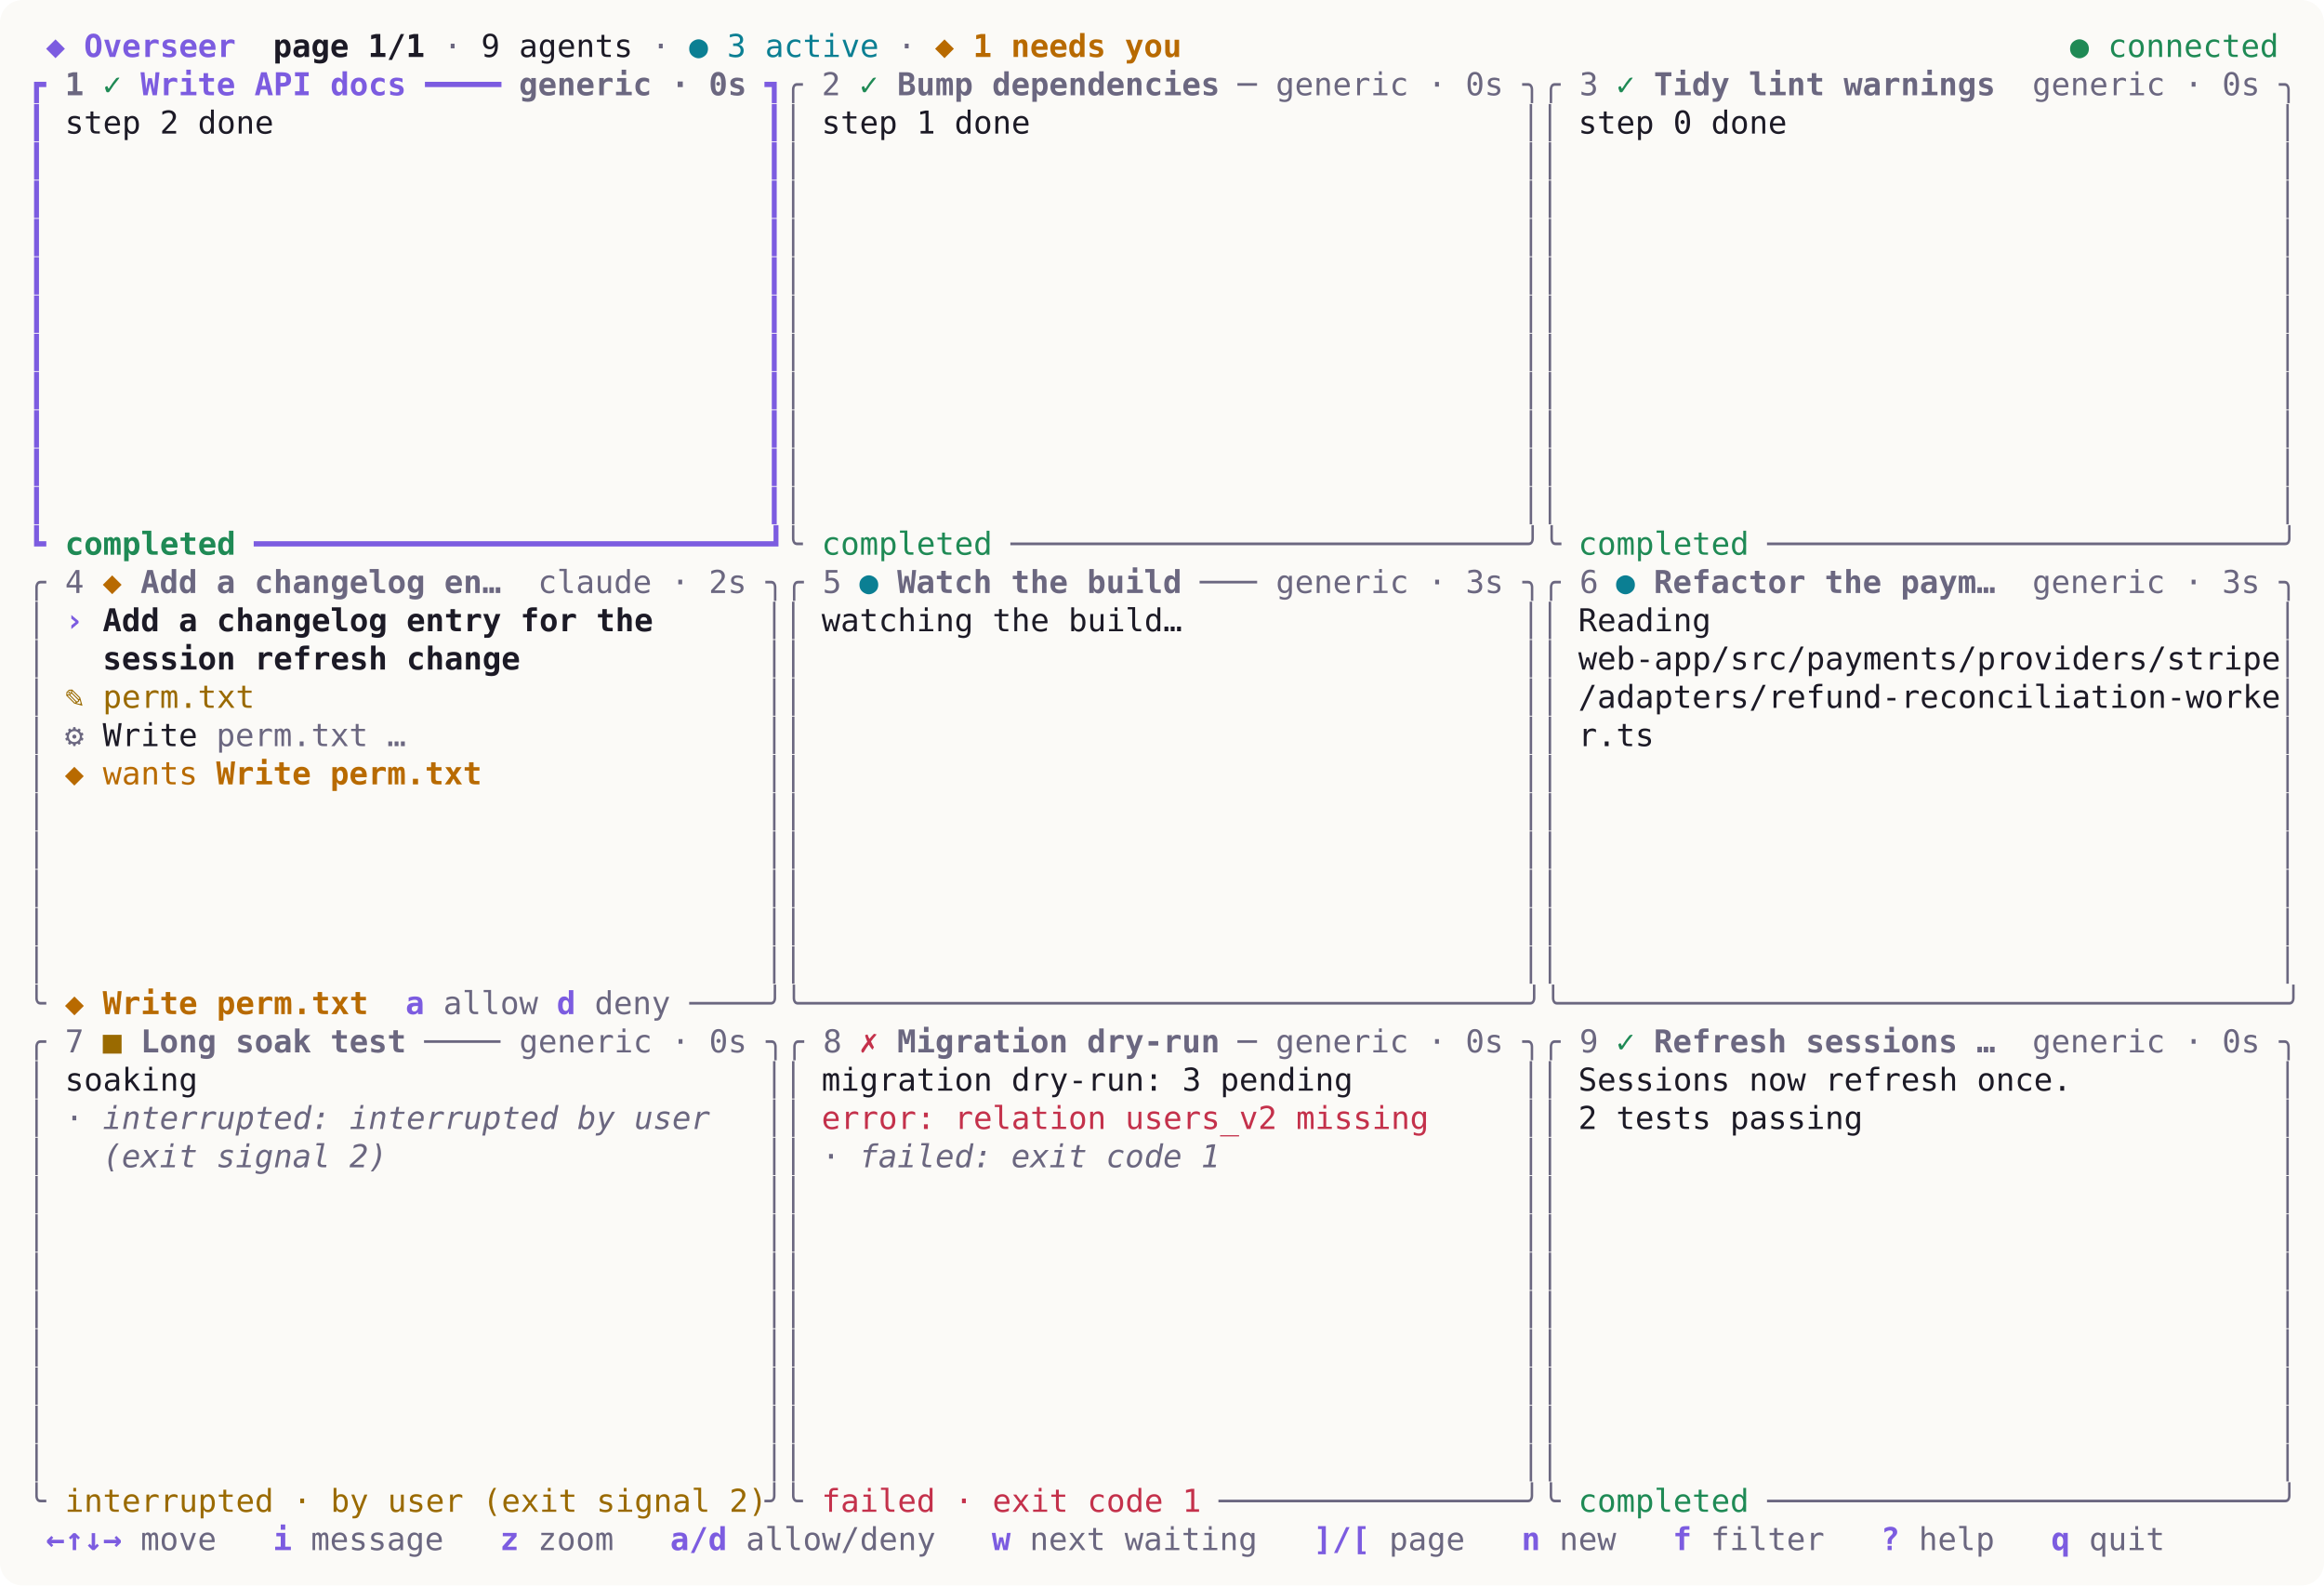
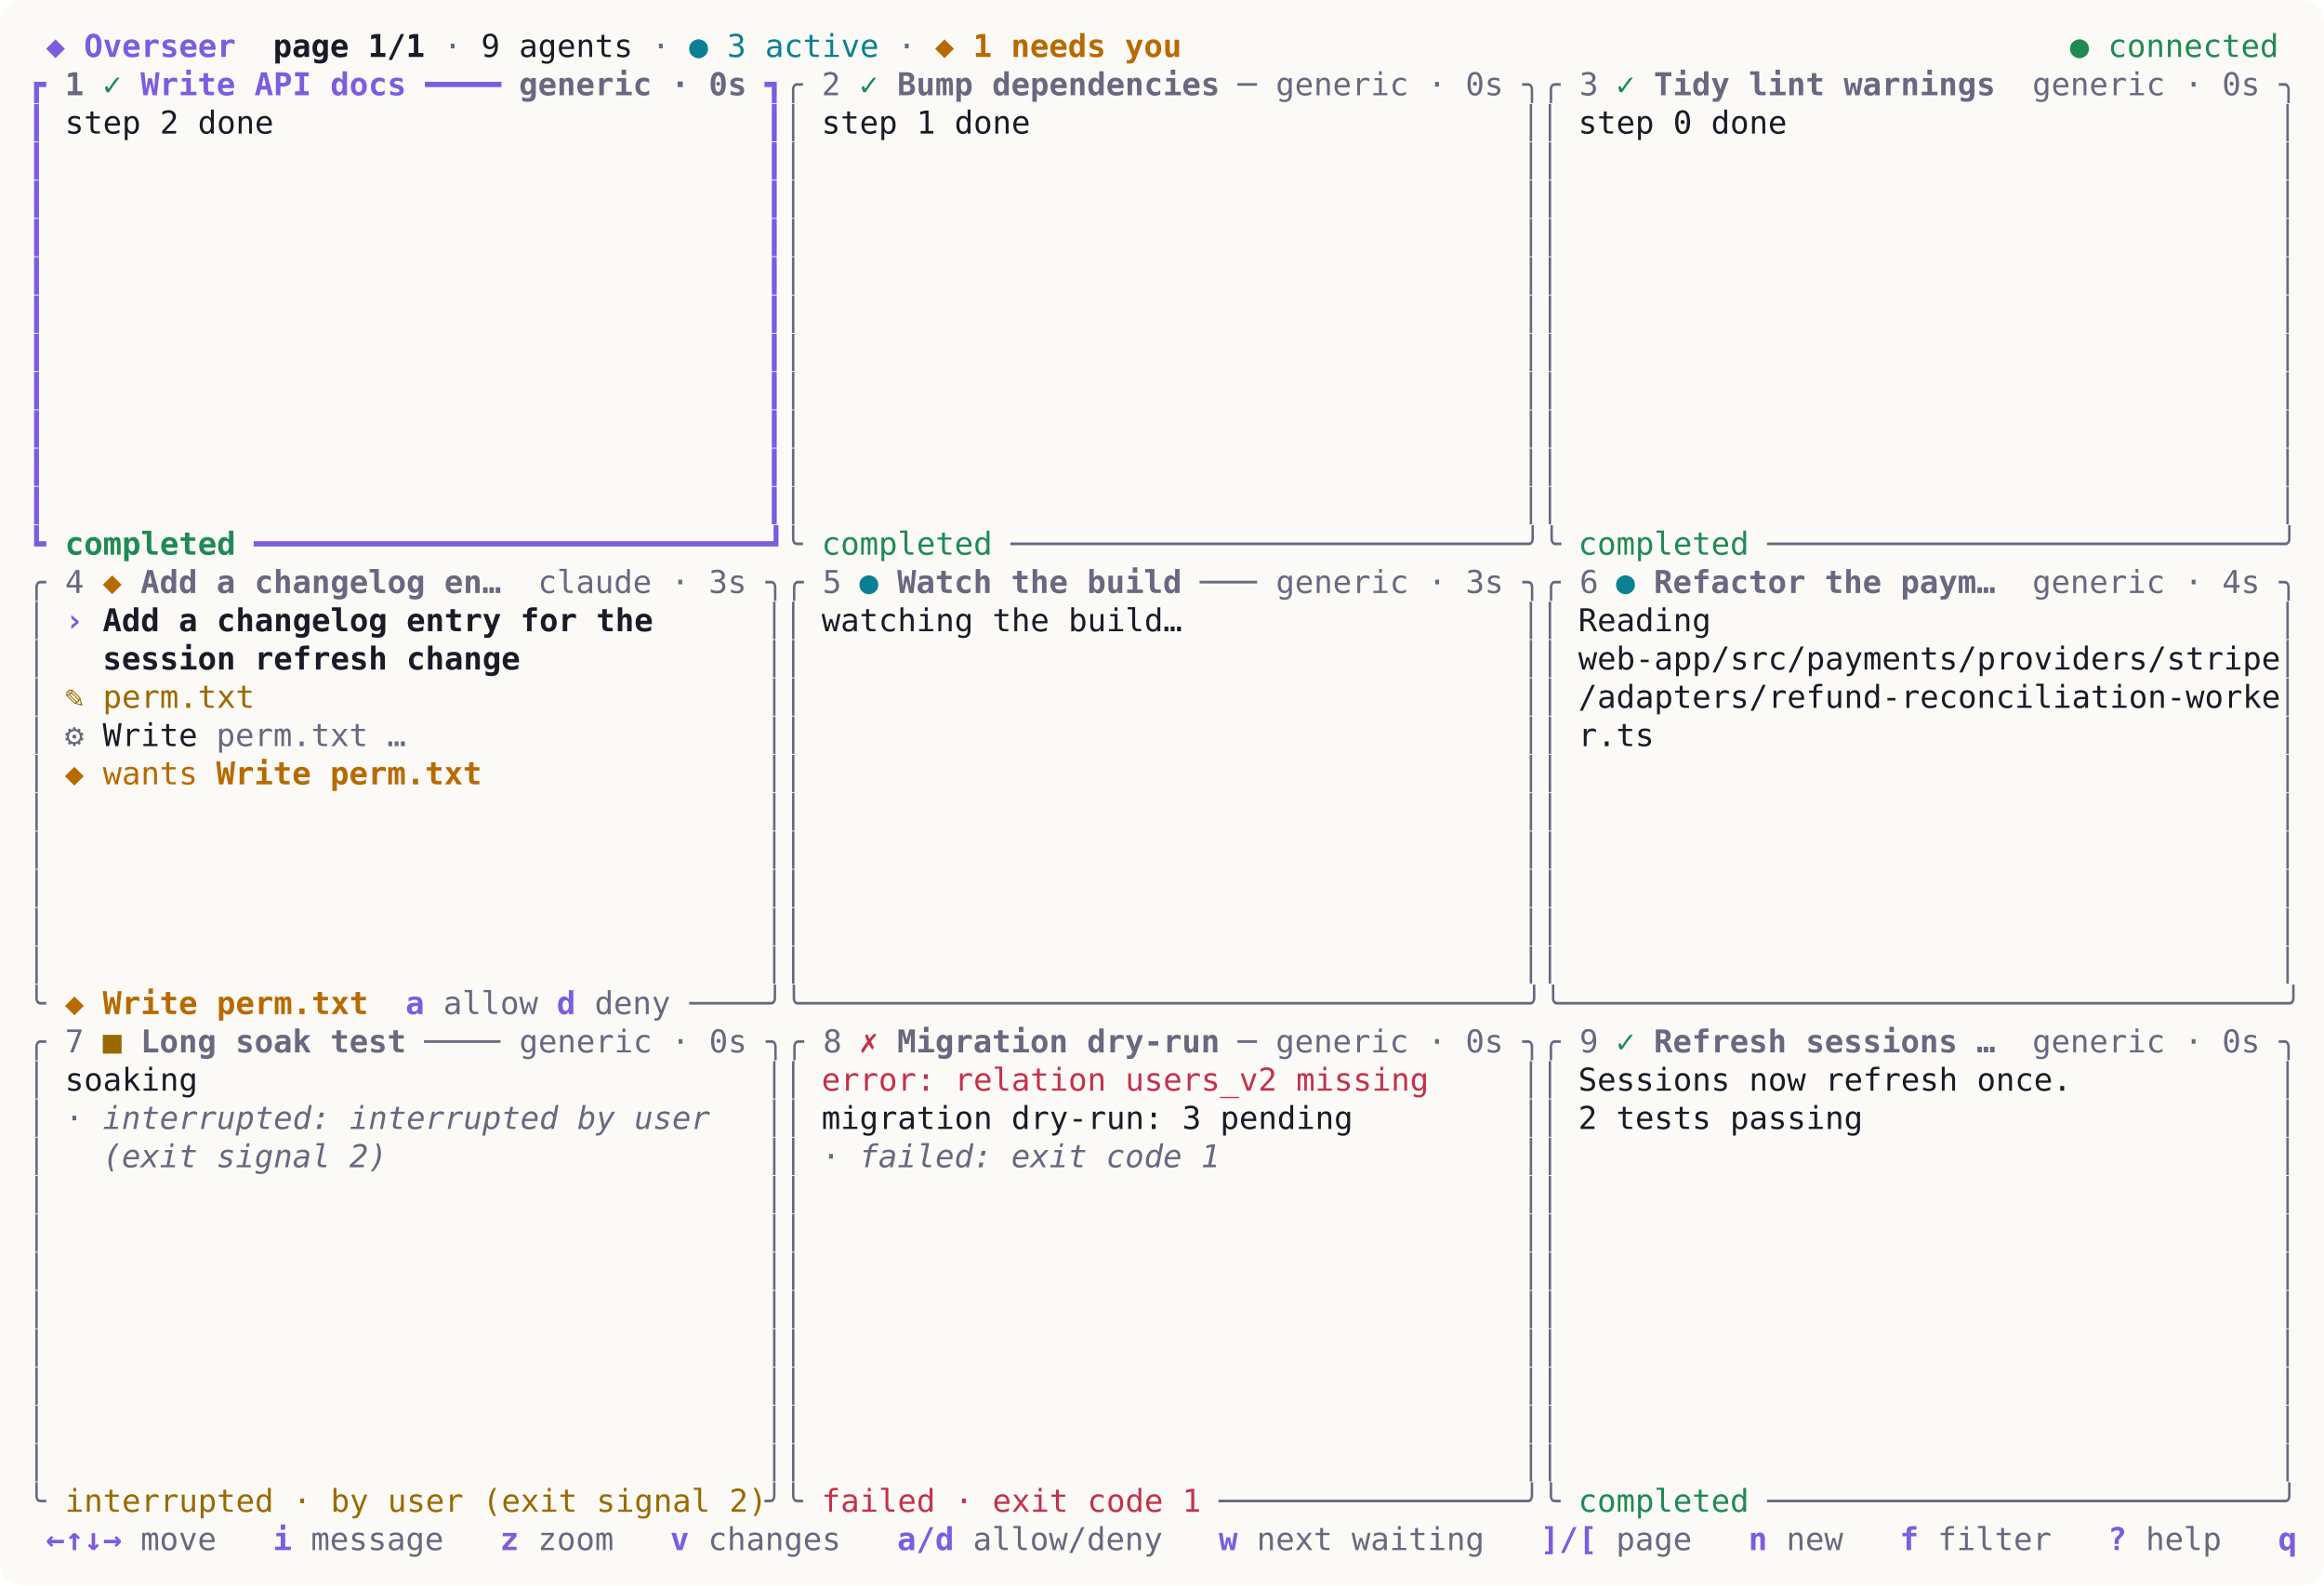
<svg xmlns="http://www.w3.org/2000/svg" width="1032" height="704" viewBox="0 0 1032 704">
  <rect width="100%" height="100%" rx="10" fill="#fbfaf7" />
  <g font-family="ui-monospace, SFMono-Regular, Menlo, monospace" font-size="14">
    <text x="12.0" y="25.3" textLength="100.8" lengthAdjust="spacingAndGlyphs" fill="#7c5ce0" font-weight="700" xml:space="preserve"> ◆ Overseer </text>
    <text x="112.8" y="25.3" textLength="84.0" lengthAdjust="spacingAndGlyphs" fill="#1c1a26" font-weight="700" xml:space="preserve"> page 1/1 </text>
    <text x="196.8" y="25.3" textLength="16.8" lengthAdjust="spacingAndGlyphs" fill="#6b6780" xml:space="preserve">· </text>
    <text x="213.6" y="25.3" textLength="67.2" lengthAdjust="spacingAndGlyphs" fill="#1c1a26" xml:space="preserve">9 agents</text>
    <text x="280.8" y="25.3" textLength="25.2" lengthAdjust="spacingAndGlyphs" fill="#6b6780" xml:space="preserve"> · </text>
    <text x="306.0" y="25.3" textLength="84.0" lengthAdjust="spacingAndGlyphs" fill="#0b7f93" xml:space="preserve">● 3 active</text>
    <text x="390.0" y="25.3" textLength="25.2" lengthAdjust="spacingAndGlyphs" fill="#6b6780" xml:space="preserve"> · </text>
    <text x="415.2" y="25.3" textLength="109.2" lengthAdjust="spacingAndGlyphs" fill="#b86a00" font-weight="700" xml:space="preserve">◆ 1 needs you</text>
    <text x="919.2" y="25.3" textLength="100.8" lengthAdjust="spacingAndGlyphs" fill="#1f8a55" xml:space="preserve">● connected </text>
    <text x="12.0" y="42.3" textLength="8.4" lengthAdjust="spacingAndGlyphs" fill="#7c5ce0" font-weight="700" xml:space="preserve">┏</text>
    <text x="20.4" y="42.3" textLength="25.2" lengthAdjust="spacingAndGlyphs" fill="#6b6780" font-weight="700" xml:space="preserve"> 1 </text>
    <text x="45.6" y="42.3" textLength="16.8" lengthAdjust="spacingAndGlyphs" fill="#1f8a55" font-weight="700" xml:space="preserve">✓ </text>
    <text x="62.4" y="42.3" textLength="159.6" lengthAdjust="spacingAndGlyphs" fill="#7c5ce0" font-weight="700" xml:space="preserve">Write API docs ━━━━</text>
    <text x="222.0" y="42.3" textLength="117.6" lengthAdjust="spacingAndGlyphs" fill="#6b6780" font-weight="700" xml:space="preserve"> generic · 0s </text>
    <text x="339.6" y="42.3" textLength="8.4" lengthAdjust="spacingAndGlyphs" fill="#7c5ce0" font-weight="700" xml:space="preserve">┓</text>
    <text x="348.0" y="42.3" textLength="33.6" lengthAdjust="spacingAndGlyphs" fill="#6b6780" xml:space="preserve">╭ 2 </text>
    <text x="381.6" y="42.3" textLength="16.8" lengthAdjust="spacingAndGlyphs" fill="#1f8a55" xml:space="preserve">✓ </text>
    <text x="398.4" y="42.3" textLength="142.8" lengthAdjust="spacingAndGlyphs" fill="#6b6780" font-weight="700" xml:space="preserve">Bump dependencies</text>
    <text x="541.2" y="42.3" textLength="176.4" lengthAdjust="spacingAndGlyphs" fill="#6b6780" xml:space="preserve"> ─ generic · 0s ╮╭ 3 </text>
    <text x="717.6" y="42.3" textLength="16.8" lengthAdjust="spacingAndGlyphs" fill="#1f8a55" xml:space="preserve">✓ </text>
    <text x="734.4" y="42.3" textLength="151.2" lengthAdjust="spacingAndGlyphs" fill="#6b6780" font-weight="700" xml:space="preserve">Tidy lint warnings</text>
    <text x="885.6" y="42.3" textLength="134.4" lengthAdjust="spacingAndGlyphs" fill="#6b6780" xml:space="preserve">  generic · 0s ╮</text>
    <text x="12.0" y="59.3" textLength="8.4" lengthAdjust="spacingAndGlyphs" fill="#7c5ce0" font-weight="700" xml:space="preserve">┃</text>
    <text x="20.4" y="59.3" textLength="319.2" lengthAdjust="spacingAndGlyphs" fill="#1c1a26" xml:space="preserve"> step 2 done                          </text>
    <text x="339.6" y="59.3" textLength="8.4" lengthAdjust="spacingAndGlyphs" fill="#7c5ce0" font-weight="700" xml:space="preserve">┃</text>
    <text x="348.0" y="59.3" textLength="8.4" lengthAdjust="spacingAndGlyphs" fill="#6b6780" xml:space="preserve">│</text>
    <text x="356.4" y="59.3" textLength="319.2" lengthAdjust="spacingAndGlyphs" fill="#1c1a26" xml:space="preserve"> step 1 done                          </text>
    <text x="675.6" y="59.3" textLength="16.8" lengthAdjust="spacingAndGlyphs" fill="#6b6780" xml:space="preserve">││</text>
    <text x="692.4" y="59.3" textLength="319.2" lengthAdjust="spacingAndGlyphs" fill="#1c1a26" xml:space="preserve"> step 0 done                          </text>
    <text x="1011.6" y="59.3" textLength="8.4" lengthAdjust="spacingAndGlyphs" fill="#6b6780" xml:space="preserve">│</text>
    <text x="12.0" y="76.3" textLength="8.4" lengthAdjust="spacingAndGlyphs" fill="#7c5ce0" font-weight="700" xml:space="preserve">┃</text>
    <text x="339.6" y="76.3" textLength="8.4" lengthAdjust="spacingAndGlyphs" fill="#7c5ce0" font-weight="700" xml:space="preserve">┃</text>
    <text x="348.0" y="76.3" textLength="8.4" lengthAdjust="spacingAndGlyphs" fill="#6b6780" xml:space="preserve">│</text>
    <text x="675.6" y="76.3" textLength="16.8" lengthAdjust="spacingAndGlyphs" fill="#6b6780" xml:space="preserve">││</text>
    <text x="1011.6" y="76.3" textLength="8.4" lengthAdjust="spacingAndGlyphs" fill="#6b6780" xml:space="preserve">│</text>
    <text x="12.0" y="93.3" textLength="8.4" lengthAdjust="spacingAndGlyphs" fill="#7c5ce0" font-weight="700" xml:space="preserve">┃</text>
    <text x="339.6" y="93.3" textLength="8.4" lengthAdjust="spacingAndGlyphs" fill="#7c5ce0" font-weight="700" xml:space="preserve">┃</text>
    <text x="348.0" y="93.3" textLength="8.4" lengthAdjust="spacingAndGlyphs" fill="#6b6780" xml:space="preserve">│</text>
    <text x="675.6" y="93.3" textLength="16.8" lengthAdjust="spacingAndGlyphs" fill="#6b6780" xml:space="preserve">││</text>
    <text x="1011.6" y="93.3" textLength="8.4" lengthAdjust="spacingAndGlyphs" fill="#6b6780" xml:space="preserve">│</text>
    <text x="12.0" y="110.3" textLength="8.4" lengthAdjust="spacingAndGlyphs" fill="#7c5ce0" font-weight="700" xml:space="preserve">┃</text>
    <text x="339.6" y="110.3" textLength="8.4" lengthAdjust="spacingAndGlyphs" fill="#7c5ce0" font-weight="700" xml:space="preserve">┃</text>
    <text x="348.0" y="110.3" textLength="8.4" lengthAdjust="spacingAndGlyphs" fill="#6b6780" xml:space="preserve">│</text>
    <text x="675.6" y="110.3" textLength="16.8" lengthAdjust="spacingAndGlyphs" fill="#6b6780" xml:space="preserve">││</text>
    <text x="1011.6" y="110.3" textLength="8.4" lengthAdjust="spacingAndGlyphs" fill="#6b6780" xml:space="preserve">│</text>
    <text x="12.0" y="127.3" textLength="8.4" lengthAdjust="spacingAndGlyphs" fill="#7c5ce0" font-weight="700" xml:space="preserve">┃</text>
    <text x="339.6" y="127.3" textLength="8.4" lengthAdjust="spacingAndGlyphs" fill="#7c5ce0" font-weight="700" xml:space="preserve">┃</text>
    <text x="348.0" y="127.3" textLength="8.4" lengthAdjust="spacingAndGlyphs" fill="#6b6780" xml:space="preserve">│</text>
    <text x="675.6" y="127.3" textLength="16.8" lengthAdjust="spacingAndGlyphs" fill="#6b6780" xml:space="preserve">││</text>
    <text x="1011.6" y="127.3" textLength="8.4" lengthAdjust="spacingAndGlyphs" fill="#6b6780" xml:space="preserve">│</text>
    <text x="12.0" y="144.3" textLength="8.4" lengthAdjust="spacingAndGlyphs" fill="#7c5ce0" font-weight="700" xml:space="preserve">┃</text>
    <text x="339.6" y="144.3" textLength="8.4" lengthAdjust="spacingAndGlyphs" fill="#7c5ce0" font-weight="700" xml:space="preserve">┃</text>
    <text x="348.0" y="144.3" textLength="8.4" lengthAdjust="spacingAndGlyphs" fill="#6b6780" xml:space="preserve">│</text>
    <text x="675.6" y="144.3" textLength="16.8" lengthAdjust="spacingAndGlyphs" fill="#6b6780" xml:space="preserve">││</text>
    <text x="1011.6" y="144.3" textLength="8.4" lengthAdjust="spacingAndGlyphs" fill="#6b6780" xml:space="preserve">│</text>
    <text x="12.0" y="161.3" textLength="8.4" lengthAdjust="spacingAndGlyphs" fill="#7c5ce0" font-weight="700" xml:space="preserve">┃</text>
    <text x="339.6" y="161.3" textLength="8.4" lengthAdjust="spacingAndGlyphs" fill="#7c5ce0" font-weight="700" xml:space="preserve">┃</text>
    <text x="348.0" y="161.3" textLength="8.4" lengthAdjust="spacingAndGlyphs" fill="#6b6780" xml:space="preserve">│</text>
    <text x="675.6" y="161.3" textLength="16.8" lengthAdjust="spacingAndGlyphs" fill="#6b6780" xml:space="preserve">││</text>
    <text x="1011.6" y="161.3" textLength="8.4" lengthAdjust="spacingAndGlyphs" fill="#6b6780" xml:space="preserve">│</text>
    <text x="12.0" y="178.3" textLength="8.4" lengthAdjust="spacingAndGlyphs" fill="#7c5ce0" font-weight="700" xml:space="preserve">┃</text>
    <text x="339.6" y="178.3" textLength="8.4" lengthAdjust="spacingAndGlyphs" fill="#7c5ce0" font-weight="700" xml:space="preserve">┃</text>
    <text x="348.0" y="178.3" textLength="8.4" lengthAdjust="spacingAndGlyphs" fill="#6b6780" xml:space="preserve">│</text>
    <text x="675.6" y="178.3" textLength="16.8" lengthAdjust="spacingAndGlyphs" fill="#6b6780" xml:space="preserve">││</text>
    <text x="1011.6" y="178.3" textLength="8.4" lengthAdjust="spacingAndGlyphs" fill="#6b6780" xml:space="preserve">│</text>
    <text x="12.0" y="195.3" textLength="8.4" lengthAdjust="spacingAndGlyphs" fill="#7c5ce0" font-weight="700" xml:space="preserve">┃</text>
    <text x="339.6" y="195.3" textLength="8.4" lengthAdjust="spacingAndGlyphs" fill="#7c5ce0" font-weight="700" xml:space="preserve">┃</text>
    <text x="348.0" y="195.3" textLength="8.4" lengthAdjust="spacingAndGlyphs" fill="#6b6780" xml:space="preserve">│</text>
    <text x="675.6" y="195.3" textLength="16.8" lengthAdjust="spacingAndGlyphs" fill="#6b6780" xml:space="preserve">││</text>
    <text x="1011.6" y="195.3" textLength="8.4" lengthAdjust="spacingAndGlyphs" fill="#6b6780" xml:space="preserve">│</text>
    <text x="12.0" y="212.3" textLength="8.4" lengthAdjust="spacingAndGlyphs" fill="#7c5ce0" font-weight="700" xml:space="preserve">┃</text>
    <text x="339.6" y="212.3" textLength="8.4" lengthAdjust="spacingAndGlyphs" fill="#7c5ce0" font-weight="700" xml:space="preserve">┃</text>
    <text x="348.0" y="212.3" textLength="8.4" lengthAdjust="spacingAndGlyphs" fill="#6b6780" xml:space="preserve">│</text>
    <text x="675.6" y="212.3" textLength="16.8" lengthAdjust="spacingAndGlyphs" fill="#6b6780" xml:space="preserve">││</text>
    <text x="1011.6" y="212.3" textLength="8.4" lengthAdjust="spacingAndGlyphs" fill="#6b6780" xml:space="preserve">│</text>
    <text x="12.0" y="229.3" textLength="8.4" lengthAdjust="spacingAndGlyphs" fill="#7c5ce0" font-weight="700" xml:space="preserve">┃</text>
    <text x="339.6" y="229.3" textLength="8.4" lengthAdjust="spacingAndGlyphs" fill="#7c5ce0" font-weight="700" xml:space="preserve">┃</text>
    <text x="348.0" y="229.3" textLength="8.4" lengthAdjust="spacingAndGlyphs" fill="#6b6780" xml:space="preserve">│</text>
    <text x="675.6" y="229.3" textLength="16.8" lengthAdjust="spacingAndGlyphs" fill="#6b6780" xml:space="preserve">││</text>
    <text x="1011.6" y="229.3" textLength="8.4" lengthAdjust="spacingAndGlyphs" fill="#6b6780" xml:space="preserve">│</text>
    <text x="12.0" y="246.3" textLength="8.4" lengthAdjust="spacingAndGlyphs" fill="#7c5ce0" font-weight="700" xml:space="preserve">┗</text>
    <text x="20.4" y="246.3" textLength="92.4" lengthAdjust="spacingAndGlyphs" fill="#1f8a55" font-weight="700" xml:space="preserve"> completed </text>
    <text x="112.8" y="246.3" textLength="235.2" lengthAdjust="spacingAndGlyphs" fill="#7c5ce0" font-weight="700" xml:space="preserve">━━━━━━━━━━━━━━━━━━━━━━━━━━━┛</text>
    <text x="348.0" y="246.3" textLength="8.4" lengthAdjust="spacingAndGlyphs" fill="#6b6780" xml:space="preserve">╰</text>
    <text x="356.4" y="246.3" textLength="92.4" lengthAdjust="spacingAndGlyphs" fill="#1f8a55" xml:space="preserve"> completed </text>
    <text x="448.8" y="246.3" textLength="243.6" lengthAdjust="spacingAndGlyphs" fill="#6b6780" xml:space="preserve">───────────────────────────╯╰</text>
    <text x="692.4" y="246.3" textLength="92.4" lengthAdjust="spacingAndGlyphs" fill="#1f8a55" xml:space="preserve"> completed </text>
    <text x="784.8" y="246.3" textLength="235.2" lengthAdjust="spacingAndGlyphs" fill="#6b6780" xml:space="preserve">───────────────────────────╯</text>
    <text x="12.0" y="263.3" textLength="33.6" lengthAdjust="spacingAndGlyphs" fill="#6b6780" xml:space="preserve">╭ 4 </text>
    <text x="45.6" y="263.3" textLength="16.8" lengthAdjust="spacingAndGlyphs" fill="#b86a00" xml:space="preserve">◆ </text>
    <text x="62.4" y="263.3" textLength="159.6" lengthAdjust="spacingAndGlyphs" fill="#6b6780" font-weight="700" xml:space="preserve">Add a changelog en…</text>
-     <text x="222.0" y="263.3" textLength="159.6" lengthAdjust="spacingAndGlyphs" fill="#6b6780" xml:space="preserve">  claude · 2s ╮╭ 5 </text>
+     <text x="222.0" y="263.3" textLength="159.6" lengthAdjust="spacingAndGlyphs" fill="#6b6780" xml:space="preserve">  claude · 3s ╮╭ 5 </text>
    <text x="381.6" y="263.3" textLength="16.8" lengthAdjust="spacingAndGlyphs" fill="#0b7f93" xml:space="preserve">● </text>
    <text x="398.4" y="263.3" textLength="126.0" lengthAdjust="spacingAndGlyphs" fill="#6b6780" font-weight="700" xml:space="preserve">Watch the build</text>
    <text x="524.4" y="263.3" textLength="193.2" lengthAdjust="spacingAndGlyphs" fill="#6b6780" xml:space="preserve"> ─── generic · 3s ╮╭ 6 </text>
    <text x="717.6" y="263.3" textLength="16.8" lengthAdjust="spacingAndGlyphs" fill="#0b7f93" xml:space="preserve">● </text>
    <text x="734.4" y="263.3" textLength="151.2" lengthAdjust="spacingAndGlyphs" fill="#6b6780" font-weight="700" xml:space="preserve">Refactor the paym…</text>
-     <text x="885.6" y="263.3" textLength="134.4" lengthAdjust="spacingAndGlyphs" fill="#6b6780" xml:space="preserve">  generic · 3s ╮</text>
+     <text x="885.6" y="263.3" textLength="134.4" lengthAdjust="spacingAndGlyphs" fill="#6b6780" xml:space="preserve">  generic · 4s ╮</text>
    <text x="12.0" y="280.3" textLength="8.4" lengthAdjust="spacingAndGlyphs" fill="#6b6780" xml:space="preserve">│</text>
    <text x="28.8" y="280.3" textLength="16.8" lengthAdjust="spacingAndGlyphs" fill="#7c5ce0" font-weight="700" xml:space="preserve">› </text>
    <text x="45.6" y="280.3" textLength="252.0" lengthAdjust="spacingAndGlyphs" fill="#1c1a26" font-weight="700" xml:space="preserve">Add a changelog entry for the </text>
    <text x="339.6" y="280.3" textLength="16.8" lengthAdjust="spacingAndGlyphs" fill="#6b6780" xml:space="preserve">││</text>
    <text x="356.4" y="280.3" textLength="319.2" lengthAdjust="spacingAndGlyphs" fill="#1c1a26" xml:space="preserve"> watching the build…                  </text>
    <text x="675.6" y="280.3" textLength="16.8" lengthAdjust="spacingAndGlyphs" fill="#6b6780" xml:space="preserve">││</text>
    <text x="692.4" y="280.3" textLength="319.2" lengthAdjust="spacingAndGlyphs" fill="#1c1a26" xml:space="preserve"> Reading                              </text>
    <text x="1011.6" y="280.3" textLength="8.4" lengthAdjust="spacingAndGlyphs" fill="#6b6780" xml:space="preserve">│</text>
    <text x="12.0" y="297.3" textLength="8.4" lengthAdjust="spacingAndGlyphs" fill="#6b6780" xml:space="preserve">│</text>
    <text x="45.6" y="297.3" textLength="184.8" lengthAdjust="spacingAndGlyphs" fill="#1c1a26" font-weight="700" xml:space="preserve">session refresh change</text>
    <text x="339.6" y="297.3" textLength="16.8" lengthAdjust="spacingAndGlyphs" fill="#6b6780" xml:space="preserve">││</text>
    <text x="675.6" y="297.3" textLength="16.8" lengthAdjust="spacingAndGlyphs" fill="#6b6780" xml:space="preserve">││</text>
    <text x="692.4" y="297.3" textLength="319.2" lengthAdjust="spacingAndGlyphs" fill="#1c1a26" xml:space="preserve"> web-app/src/payments/providers/stripe</text>
    <text x="1011.6" y="297.3" textLength="8.4" lengthAdjust="spacingAndGlyphs" fill="#6b6780" xml:space="preserve">│</text>
    <text x="12.0" y="314.3" textLength="8.4" lengthAdjust="spacingAndGlyphs" fill="#6b6780" xml:space="preserve">│</text>
    <text x="28.8" y="314.3" textLength="84.0" lengthAdjust="spacingAndGlyphs" fill="#9a6a00" xml:space="preserve">✎ perm.txt</text>
    <text x="339.6" y="314.3" textLength="16.8" lengthAdjust="spacingAndGlyphs" fill="#6b6780" xml:space="preserve">││</text>
    <text x="675.6" y="314.3" textLength="16.8" lengthAdjust="spacingAndGlyphs" fill="#6b6780" xml:space="preserve">││</text>
    <text x="692.4" y="314.3" textLength="319.2" lengthAdjust="spacingAndGlyphs" fill="#1c1a26" xml:space="preserve"> /adapters/refund-reconciliation-worke</text>
    <text x="1011.6" y="314.3" textLength="8.4" lengthAdjust="spacingAndGlyphs" fill="#6b6780" xml:space="preserve">│</text>
    <text x="12.0" y="331.3" textLength="8.4" lengthAdjust="spacingAndGlyphs" fill="#6b6780" xml:space="preserve">│</text>
    <text x="28.8" y="331.3" textLength="16.8" lengthAdjust="spacingAndGlyphs" fill="#6b6780" xml:space="preserve">⚙ </text>
    <text x="45.6" y="331.3" textLength="42.0" lengthAdjust="spacingAndGlyphs" fill="#1c1a26" xml:space="preserve">Write</text>
    <text x="87.6" y="331.3" textLength="92.4" lengthAdjust="spacingAndGlyphs" fill="#6b6780" xml:space="preserve"> perm.txt …</text>
    <text x="339.6" y="331.3" textLength="16.8" lengthAdjust="spacingAndGlyphs" fill="#6b6780" xml:space="preserve">││</text>
    <text x="675.6" y="331.3" textLength="16.8" lengthAdjust="spacingAndGlyphs" fill="#6b6780" xml:space="preserve">││</text>
    <text x="692.4" y="331.3" textLength="319.2" lengthAdjust="spacingAndGlyphs" fill="#1c1a26" xml:space="preserve"> r.ts                                 </text>
    <text x="1011.6" y="331.3" textLength="8.4" lengthAdjust="spacingAndGlyphs" fill="#6b6780" xml:space="preserve">│</text>
    <text x="12.0" y="348.3" textLength="8.4" lengthAdjust="spacingAndGlyphs" fill="#6b6780" xml:space="preserve">│</text>
    <text x="28.8" y="348.3" textLength="67.2" lengthAdjust="spacingAndGlyphs" fill="#b86a00" xml:space="preserve">◆ wants </text>
    <text x="96.0" y="348.3" textLength="117.6" lengthAdjust="spacingAndGlyphs" fill="#b86a00" font-weight="700" xml:space="preserve">Write perm.txt</text>
    <text x="339.6" y="348.3" textLength="16.8" lengthAdjust="spacingAndGlyphs" fill="#6b6780" xml:space="preserve">││</text>
    <text x="675.6" y="348.3" textLength="16.8" lengthAdjust="spacingAndGlyphs" fill="#6b6780" xml:space="preserve">││</text>
    <text x="1011.6" y="348.3" textLength="8.4" lengthAdjust="spacingAndGlyphs" fill="#6b6780" xml:space="preserve">│</text>
    <text x="12.0" y="365.3" textLength="8.4" lengthAdjust="spacingAndGlyphs" fill="#6b6780" xml:space="preserve">│</text>
    <text x="339.6" y="365.3" textLength="16.8" lengthAdjust="spacingAndGlyphs" fill="#6b6780" xml:space="preserve">││</text>
    <text x="675.6" y="365.3" textLength="16.8" lengthAdjust="spacingAndGlyphs" fill="#6b6780" xml:space="preserve">││</text>
    <text x="1011.6" y="365.3" textLength="8.4" lengthAdjust="spacingAndGlyphs" fill="#6b6780" xml:space="preserve">│</text>
    <text x="12.0" y="382.3" textLength="8.4" lengthAdjust="spacingAndGlyphs" fill="#6b6780" xml:space="preserve">│</text>
    <text x="339.6" y="382.3" textLength="16.8" lengthAdjust="spacingAndGlyphs" fill="#6b6780" xml:space="preserve">││</text>
    <text x="675.6" y="382.3" textLength="16.8" lengthAdjust="spacingAndGlyphs" fill="#6b6780" xml:space="preserve">││</text>
    <text x="1011.6" y="382.3" textLength="8.4" lengthAdjust="spacingAndGlyphs" fill="#6b6780" xml:space="preserve">│</text>
    <text x="12.0" y="399.3" textLength="8.4" lengthAdjust="spacingAndGlyphs" fill="#6b6780" xml:space="preserve">│</text>
    <text x="339.6" y="399.3" textLength="16.8" lengthAdjust="spacingAndGlyphs" fill="#6b6780" xml:space="preserve">││</text>
    <text x="675.6" y="399.3" textLength="16.8" lengthAdjust="spacingAndGlyphs" fill="#6b6780" xml:space="preserve">││</text>
    <text x="1011.6" y="399.3" textLength="8.4" lengthAdjust="spacingAndGlyphs" fill="#6b6780" xml:space="preserve">│</text>
    <text x="12.0" y="416.3" textLength="8.4" lengthAdjust="spacingAndGlyphs" fill="#6b6780" xml:space="preserve">│</text>
    <text x="339.6" y="416.3" textLength="16.8" lengthAdjust="spacingAndGlyphs" fill="#6b6780" xml:space="preserve">││</text>
    <text x="675.6" y="416.3" textLength="16.8" lengthAdjust="spacingAndGlyphs" fill="#6b6780" xml:space="preserve">││</text>
    <text x="1011.6" y="416.3" textLength="8.4" lengthAdjust="spacingAndGlyphs" fill="#6b6780" xml:space="preserve">│</text>
    <text x="12.0" y="433.3" textLength="8.4" lengthAdjust="spacingAndGlyphs" fill="#6b6780" xml:space="preserve">│</text>
    <text x="339.6" y="433.3" textLength="16.8" lengthAdjust="spacingAndGlyphs" fill="#6b6780" xml:space="preserve">││</text>
    <text x="675.6" y="433.3" textLength="16.8" lengthAdjust="spacingAndGlyphs" fill="#6b6780" xml:space="preserve">││</text>
    <text x="1011.6" y="433.3" textLength="8.4" lengthAdjust="spacingAndGlyphs" fill="#6b6780" xml:space="preserve">│</text>
    <text x="12.0" y="450.3" textLength="8.4" lengthAdjust="spacingAndGlyphs" fill="#6b6780" xml:space="preserve">╰</text>
    <text x="20.4" y="450.3" textLength="25.2" lengthAdjust="spacingAndGlyphs" fill="#b86a00" xml:space="preserve"> ◆ </text>
    <text x="45.6" y="450.3" textLength="117.6" lengthAdjust="spacingAndGlyphs" fill="#b86a00" font-weight="700" xml:space="preserve">Write perm.txt</text>
    <text x="163.2" y="450.3" textLength="25.2" lengthAdjust="spacingAndGlyphs" fill="#7c5ce0" font-weight="700" xml:space="preserve">  a</text>
    <text x="188.4" y="450.3" textLength="58.8" lengthAdjust="spacingAndGlyphs" fill="#6b6780" xml:space="preserve"> allow </text>
    <text x="247.2" y="450.3" textLength="8.4" lengthAdjust="spacingAndGlyphs" fill="#7c5ce0" font-weight="700" xml:space="preserve">d</text>
    <text x="255.6" y="450.3" textLength="764.4" lengthAdjust="spacingAndGlyphs" fill="#6b6780" xml:space="preserve"> deny ────╯╰──────────────────────────────────────╯╰──────────────────────────────────────╯</text>
    <text x="12.0" y="467.3" textLength="33.6" lengthAdjust="spacingAndGlyphs" fill="#6b6780" xml:space="preserve">╭ 7 </text>
    <text x="45.6" y="467.3" textLength="16.8" lengthAdjust="spacingAndGlyphs" fill="#9a6a00" xml:space="preserve">■ </text>
    <text x="62.4" y="467.3" textLength="117.6" lengthAdjust="spacingAndGlyphs" fill="#6b6780" font-weight="700" xml:space="preserve">Long soak test</text>
    <text x="180.0" y="467.3" textLength="201.6" lengthAdjust="spacingAndGlyphs" fill="#6b6780" xml:space="preserve"> ──── generic · 0s ╮╭ 8 </text>
    <text x="381.6" y="467.3" textLength="16.8" lengthAdjust="spacingAndGlyphs" fill="#c4314b" xml:space="preserve">✗ </text>
    <text x="398.4" y="467.3" textLength="142.8" lengthAdjust="spacingAndGlyphs" fill="#6b6780" font-weight="700" xml:space="preserve">Migration dry-run</text>
    <text x="541.2" y="467.3" textLength="176.4" lengthAdjust="spacingAndGlyphs" fill="#6b6780" xml:space="preserve"> ─ generic · 0s ╮╭ 9 </text>
    <text x="717.6" y="467.3" textLength="16.8" lengthAdjust="spacingAndGlyphs" fill="#1f8a55" xml:space="preserve">✓ </text>
    <text x="734.4" y="467.3" textLength="151.2" lengthAdjust="spacingAndGlyphs" fill="#6b6780" font-weight="700" xml:space="preserve">Refresh sessions …</text>
    <text x="885.6" y="467.3" textLength="134.4" lengthAdjust="spacingAndGlyphs" fill="#6b6780" xml:space="preserve">  generic · 0s ╮</text>
    <text x="12.0" y="484.3" textLength="8.4" lengthAdjust="spacingAndGlyphs" fill="#6b6780" xml:space="preserve">│</text>
    <text x="20.4" y="484.3" textLength="319.2" lengthAdjust="spacingAndGlyphs" fill="#1c1a26" xml:space="preserve"> soaking                              </text>
    <text x="339.6" y="484.3" textLength="16.8" lengthAdjust="spacingAndGlyphs" fill="#6b6780" xml:space="preserve">││</text>
-     <text x="356.4" y="484.3" textLength="319.2" lengthAdjust="spacingAndGlyphs" fill="#1c1a26" xml:space="preserve"> migration dry-run: 3 pending         </text>
+     <text x="364.8" y="484.3" textLength="268.8" lengthAdjust="spacingAndGlyphs" fill="#c4314b" xml:space="preserve">error: relation users_v2 missing</text>
    <text x="675.6" y="484.3" textLength="16.8" lengthAdjust="spacingAndGlyphs" fill="#6b6780" xml:space="preserve">││</text>
    <text x="692.4" y="484.3" textLength="319.2" lengthAdjust="spacingAndGlyphs" fill="#1c1a26" xml:space="preserve"> Sessions now refresh once.           </text>
    <text x="1011.6" y="484.3" textLength="8.4" lengthAdjust="spacingAndGlyphs" fill="#6b6780" xml:space="preserve">│</text>
    <text x="12.0" y="501.3" textLength="8.4" lengthAdjust="spacingAndGlyphs" fill="#6b6780" xml:space="preserve">│</text>
    <text x="28.8" y="501.3" textLength="16.8" lengthAdjust="spacingAndGlyphs" fill="#6b6780" xml:space="preserve">· </text>
    <text x="45.6" y="501.3" textLength="277.2" lengthAdjust="spacingAndGlyphs" fill="#6b6780" font-style="italic" xml:space="preserve">interrupted: interrupted by user </text>
    <text x="339.6" y="501.3" textLength="16.8" lengthAdjust="spacingAndGlyphs" fill="#6b6780" xml:space="preserve">││</text>
-     <text x="364.8" y="501.3" textLength="268.8" lengthAdjust="spacingAndGlyphs" fill="#c4314b" xml:space="preserve">error: relation users_v2 missing</text>
+     <text x="356.4" y="501.3" textLength="319.2" lengthAdjust="spacingAndGlyphs" fill="#1c1a26" xml:space="preserve"> migration dry-run: 3 pending         </text>
    <text x="675.6" y="501.3" textLength="16.8" lengthAdjust="spacingAndGlyphs" fill="#6b6780" xml:space="preserve">││</text>
    <text x="692.4" y="501.3" textLength="319.2" lengthAdjust="spacingAndGlyphs" fill="#1c1a26" xml:space="preserve"> 2 tests passing                      </text>
    <text x="1011.6" y="501.3" textLength="8.4" lengthAdjust="spacingAndGlyphs" fill="#6b6780" xml:space="preserve">│</text>
    <text x="12.0" y="518.3" textLength="8.4" lengthAdjust="spacingAndGlyphs" fill="#6b6780" xml:space="preserve">│</text>
    <text x="45.6" y="518.3" textLength="126.0" lengthAdjust="spacingAndGlyphs" fill="#6b6780" font-style="italic" xml:space="preserve">(exit signal 2)</text>
    <text x="339.6" y="518.3" textLength="16.8" lengthAdjust="spacingAndGlyphs" fill="#6b6780" xml:space="preserve">││</text>
    <text x="364.8" y="518.3" textLength="16.8" lengthAdjust="spacingAndGlyphs" fill="#6b6780" xml:space="preserve">· </text>
    <text x="381.6" y="518.3" textLength="159.6" lengthAdjust="spacingAndGlyphs" fill="#6b6780" font-style="italic" xml:space="preserve">failed: exit code 1</text>
    <text x="675.6" y="518.3" textLength="16.8" lengthAdjust="spacingAndGlyphs" fill="#6b6780" xml:space="preserve">││</text>
    <text x="1011.6" y="518.3" textLength="8.4" lengthAdjust="spacingAndGlyphs" fill="#6b6780" xml:space="preserve">│</text>
    <text x="12.0" y="535.3" textLength="8.4" lengthAdjust="spacingAndGlyphs" fill="#6b6780" xml:space="preserve">│</text>
    <text x="339.6" y="535.3" textLength="16.8" lengthAdjust="spacingAndGlyphs" fill="#6b6780" xml:space="preserve">││</text>
    <text x="675.6" y="535.3" textLength="16.8" lengthAdjust="spacingAndGlyphs" fill="#6b6780" xml:space="preserve">││</text>
    <text x="1011.6" y="535.3" textLength="8.4" lengthAdjust="spacingAndGlyphs" fill="#6b6780" xml:space="preserve">│</text>
    <text x="12.0" y="552.3" textLength="8.4" lengthAdjust="spacingAndGlyphs" fill="#6b6780" xml:space="preserve">│</text>
    <text x="339.6" y="552.3" textLength="16.8" lengthAdjust="spacingAndGlyphs" fill="#6b6780" xml:space="preserve">││</text>
    <text x="675.6" y="552.3" textLength="16.8" lengthAdjust="spacingAndGlyphs" fill="#6b6780" xml:space="preserve">││</text>
    <text x="1011.6" y="552.3" textLength="8.4" lengthAdjust="spacingAndGlyphs" fill="#6b6780" xml:space="preserve">│</text>
    <text x="12.0" y="569.3" textLength="8.4" lengthAdjust="spacingAndGlyphs" fill="#6b6780" xml:space="preserve">│</text>
    <text x="339.6" y="569.3" textLength="16.8" lengthAdjust="spacingAndGlyphs" fill="#6b6780" xml:space="preserve">││</text>
    <text x="675.6" y="569.3" textLength="16.8" lengthAdjust="spacingAndGlyphs" fill="#6b6780" xml:space="preserve">││</text>
    <text x="1011.6" y="569.3" textLength="8.4" lengthAdjust="spacingAndGlyphs" fill="#6b6780" xml:space="preserve">│</text>
    <text x="12.0" y="586.3" textLength="8.4" lengthAdjust="spacingAndGlyphs" fill="#6b6780" xml:space="preserve">│</text>
    <text x="339.6" y="586.3" textLength="16.8" lengthAdjust="spacingAndGlyphs" fill="#6b6780" xml:space="preserve">││</text>
    <text x="675.6" y="586.3" textLength="16.8" lengthAdjust="spacingAndGlyphs" fill="#6b6780" xml:space="preserve">││</text>
    <text x="1011.6" y="586.3" textLength="8.4" lengthAdjust="spacingAndGlyphs" fill="#6b6780" xml:space="preserve">│</text>
    <text x="12.0" y="603.3" textLength="8.4" lengthAdjust="spacingAndGlyphs" fill="#6b6780" xml:space="preserve">│</text>
    <text x="339.6" y="603.3" textLength="16.8" lengthAdjust="spacingAndGlyphs" fill="#6b6780" xml:space="preserve">││</text>
    <text x="675.6" y="603.3" textLength="16.8" lengthAdjust="spacingAndGlyphs" fill="#6b6780" xml:space="preserve">││</text>
    <text x="1011.6" y="603.3" textLength="8.4" lengthAdjust="spacingAndGlyphs" fill="#6b6780" xml:space="preserve">│</text>
    <text x="12.0" y="620.3" textLength="8.4" lengthAdjust="spacingAndGlyphs" fill="#6b6780" xml:space="preserve">│</text>
    <text x="339.6" y="620.3" textLength="16.8" lengthAdjust="spacingAndGlyphs" fill="#6b6780" xml:space="preserve">││</text>
    <text x="675.6" y="620.3" textLength="16.8" lengthAdjust="spacingAndGlyphs" fill="#6b6780" xml:space="preserve">││</text>
    <text x="1011.6" y="620.3" textLength="8.4" lengthAdjust="spacingAndGlyphs" fill="#6b6780" xml:space="preserve">│</text>
    <text x="12.0" y="637.3" textLength="8.4" lengthAdjust="spacingAndGlyphs" fill="#6b6780" xml:space="preserve">│</text>
    <text x="339.6" y="637.3" textLength="16.8" lengthAdjust="spacingAndGlyphs" fill="#6b6780" xml:space="preserve">││</text>
    <text x="675.6" y="637.3" textLength="16.8" lengthAdjust="spacingAndGlyphs" fill="#6b6780" xml:space="preserve">││</text>
    <text x="1011.6" y="637.3" textLength="8.4" lengthAdjust="spacingAndGlyphs" fill="#6b6780" xml:space="preserve">│</text>
    <text x="12.0" y="654.3" textLength="8.4" lengthAdjust="spacingAndGlyphs" fill="#6b6780" xml:space="preserve">│</text>
    <text x="339.6" y="654.3" textLength="16.8" lengthAdjust="spacingAndGlyphs" fill="#6b6780" xml:space="preserve">││</text>
    <text x="675.6" y="654.3" textLength="16.8" lengthAdjust="spacingAndGlyphs" fill="#6b6780" xml:space="preserve">││</text>
    <text x="1011.6" y="654.3" textLength="8.4" lengthAdjust="spacingAndGlyphs" fill="#6b6780" xml:space="preserve">│</text>
    <text x="12.0" y="671.3" textLength="8.4" lengthAdjust="spacingAndGlyphs" fill="#6b6780" xml:space="preserve">╰</text>
    <text x="20.4" y="671.3" textLength="319.2" lengthAdjust="spacingAndGlyphs" fill="#9a6a00" xml:space="preserve"> interrupted · by user (exit signal 2)</text>
    <text x="339.6" y="671.3" textLength="16.8" lengthAdjust="spacingAndGlyphs" fill="#6b6780" xml:space="preserve">╯╰</text>
    <text x="356.4" y="671.3" textLength="184.8" lengthAdjust="spacingAndGlyphs" fill="#c4314b" xml:space="preserve"> failed · exit code 1 </text>
    <text x="541.2" y="671.3" textLength="151.2" lengthAdjust="spacingAndGlyphs" fill="#6b6780" xml:space="preserve">────────────────╯╰</text>
    <text x="692.4" y="671.3" textLength="92.4" lengthAdjust="spacingAndGlyphs" fill="#1f8a55" xml:space="preserve"> completed </text>
    <text x="784.8" y="671.3" textLength="235.2" lengthAdjust="spacingAndGlyphs" fill="#6b6780" xml:space="preserve">───────────────────────────╯</text>
    <text x="20.4" y="688.3" textLength="33.6" lengthAdjust="spacingAndGlyphs" fill="#7c5ce0" font-weight="700" xml:space="preserve">←↑↓→</text>
    <text x="54.0" y="688.3" textLength="67.2" lengthAdjust="spacingAndGlyphs" fill="#6b6780" xml:space="preserve"> move   </text>
    <text x="121.2" y="688.3" textLength="8.4" lengthAdjust="spacingAndGlyphs" fill="#7c5ce0" font-weight="700" xml:space="preserve">i</text>
    <text x="129.6" y="688.3" textLength="92.4" lengthAdjust="spacingAndGlyphs" fill="#6b6780" xml:space="preserve"> message   </text>
    <text x="222.0" y="688.3" textLength="8.4" lengthAdjust="spacingAndGlyphs" fill="#7c5ce0" font-weight="700" xml:space="preserve">z</text>
    <text x="230.4" y="688.3" textLength="67.2" lengthAdjust="spacingAndGlyphs" fill="#6b6780" xml:space="preserve"> zoom   </text>
-     <text x="297.6" y="688.3" textLength="25.2" lengthAdjust="spacingAndGlyphs" fill="#7c5ce0" font-weight="700" xml:space="preserve">a/d</text>
-     <text x="322.8" y="688.3" textLength="117.6" lengthAdjust="spacingAndGlyphs" fill="#6b6780" xml:space="preserve"> allow/deny   </text>
-     <text x="440.4" y="688.3" textLength="8.4" lengthAdjust="spacingAndGlyphs" fill="#7c5ce0" font-weight="700" xml:space="preserve">w</text>
-     <text x="448.8" y="688.3" textLength="134.4" lengthAdjust="spacingAndGlyphs" fill="#6b6780" xml:space="preserve"> next waiting   </text>
-     <text x="583.2" y="688.3" textLength="25.2" lengthAdjust="spacingAndGlyphs" fill="#7c5ce0" font-weight="700" xml:space="preserve">]/[</text>
-     <text x="608.4" y="688.3" textLength="67.2" lengthAdjust="spacingAndGlyphs" fill="#6b6780" xml:space="preserve"> page   </text>
-     <text x="675.6" y="688.3" textLength="8.4" lengthAdjust="spacingAndGlyphs" fill="#7c5ce0" font-weight="700" xml:space="preserve">n</text>
-     <text x="684.0" y="688.3" textLength="58.8" lengthAdjust="spacingAndGlyphs" fill="#6b6780" xml:space="preserve"> new   </text>
-     <text x="742.8" y="688.3" textLength="8.4" lengthAdjust="spacingAndGlyphs" fill="#7c5ce0" font-weight="700" xml:space="preserve">f</text>
-     <text x="751.2" y="688.3" textLength="84.0" lengthAdjust="spacingAndGlyphs" fill="#6b6780" xml:space="preserve"> filter   </text>
-     <text x="835.2" y="688.3" textLength="8.4" lengthAdjust="spacingAndGlyphs" fill="#7c5ce0" font-weight="700" xml:space="preserve">?</text>
-     <text x="843.6" y="688.3" textLength="67.2" lengthAdjust="spacingAndGlyphs" fill="#6b6780" xml:space="preserve"> help   </text>
-     <text x="910.8" y="688.3" textLength="8.4" lengthAdjust="spacingAndGlyphs" fill="#7c5ce0" font-weight="700" xml:space="preserve">q</text>
-     <text x="919.2" y="688.3" textLength="67.2" lengthAdjust="spacingAndGlyphs" fill="#6b6780" xml:space="preserve"> quit   </text>
+     <text x="297.6" y="688.3" textLength="8.4" lengthAdjust="spacingAndGlyphs" fill="#7c5ce0" font-weight="700" xml:space="preserve">v</text>
+     <text x="306.0" y="688.3" textLength="92.4" lengthAdjust="spacingAndGlyphs" fill="#6b6780" xml:space="preserve"> changes   </text>
+     <text x="398.4" y="688.3" textLength="25.2" lengthAdjust="spacingAndGlyphs" fill="#7c5ce0" font-weight="700" xml:space="preserve">a/d</text>
+     <text x="423.6" y="688.3" textLength="117.6" lengthAdjust="spacingAndGlyphs" fill="#6b6780" xml:space="preserve"> allow/deny   </text>
+     <text x="541.2" y="688.3" textLength="8.4" lengthAdjust="spacingAndGlyphs" fill="#7c5ce0" font-weight="700" xml:space="preserve">w</text>
+     <text x="549.6" y="688.3" textLength="134.4" lengthAdjust="spacingAndGlyphs" fill="#6b6780" xml:space="preserve"> next waiting   </text>
+     <text x="684.0" y="688.3" textLength="25.2" lengthAdjust="spacingAndGlyphs" fill="#7c5ce0" font-weight="700" xml:space="preserve">]/[</text>
+     <text x="709.2" y="688.3" textLength="67.2" lengthAdjust="spacingAndGlyphs" fill="#6b6780" xml:space="preserve"> page   </text>
+     <text x="776.4" y="688.3" textLength="8.4" lengthAdjust="spacingAndGlyphs" fill="#7c5ce0" font-weight="700" xml:space="preserve">n</text>
+     <text x="784.8" y="688.3" textLength="58.8" lengthAdjust="spacingAndGlyphs" fill="#6b6780" xml:space="preserve"> new   </text>
+     <text x="843.6" y="688.3" textLength="8.4" lengthAdjust="spacingAndGlyphs" fill="#7c5ce0" font-weight="700" xml:space="preserve">f</text>
+     <text x="852.0" y="688.3" textLength="84.0" lengthAdjust="spacingAndGlyphs" fill="#6b6780" xml:space="preserve"> filter   </text>
+     <text x="936.0" y="688.3" textLength="8.4" lengthAdjust="spacingAndGlyphs" fill="#7c5ce0" font-weight="700" xml:space="preserve">?</text>
+     <text x="944.4" y="688.3" textLength="67.2" lengthAdjust="spacingAndGlyphs" fill="#6b6780" xml:space="preserve"> help   </text>
+     <text x="1011.6" y="688.3" textLength="8.4" lengthAdjust="spacingAndGlyphs" fill="#7c5ce0" font-weight="700" xml:space="preserve">q</text>
  </g>
</svg>
